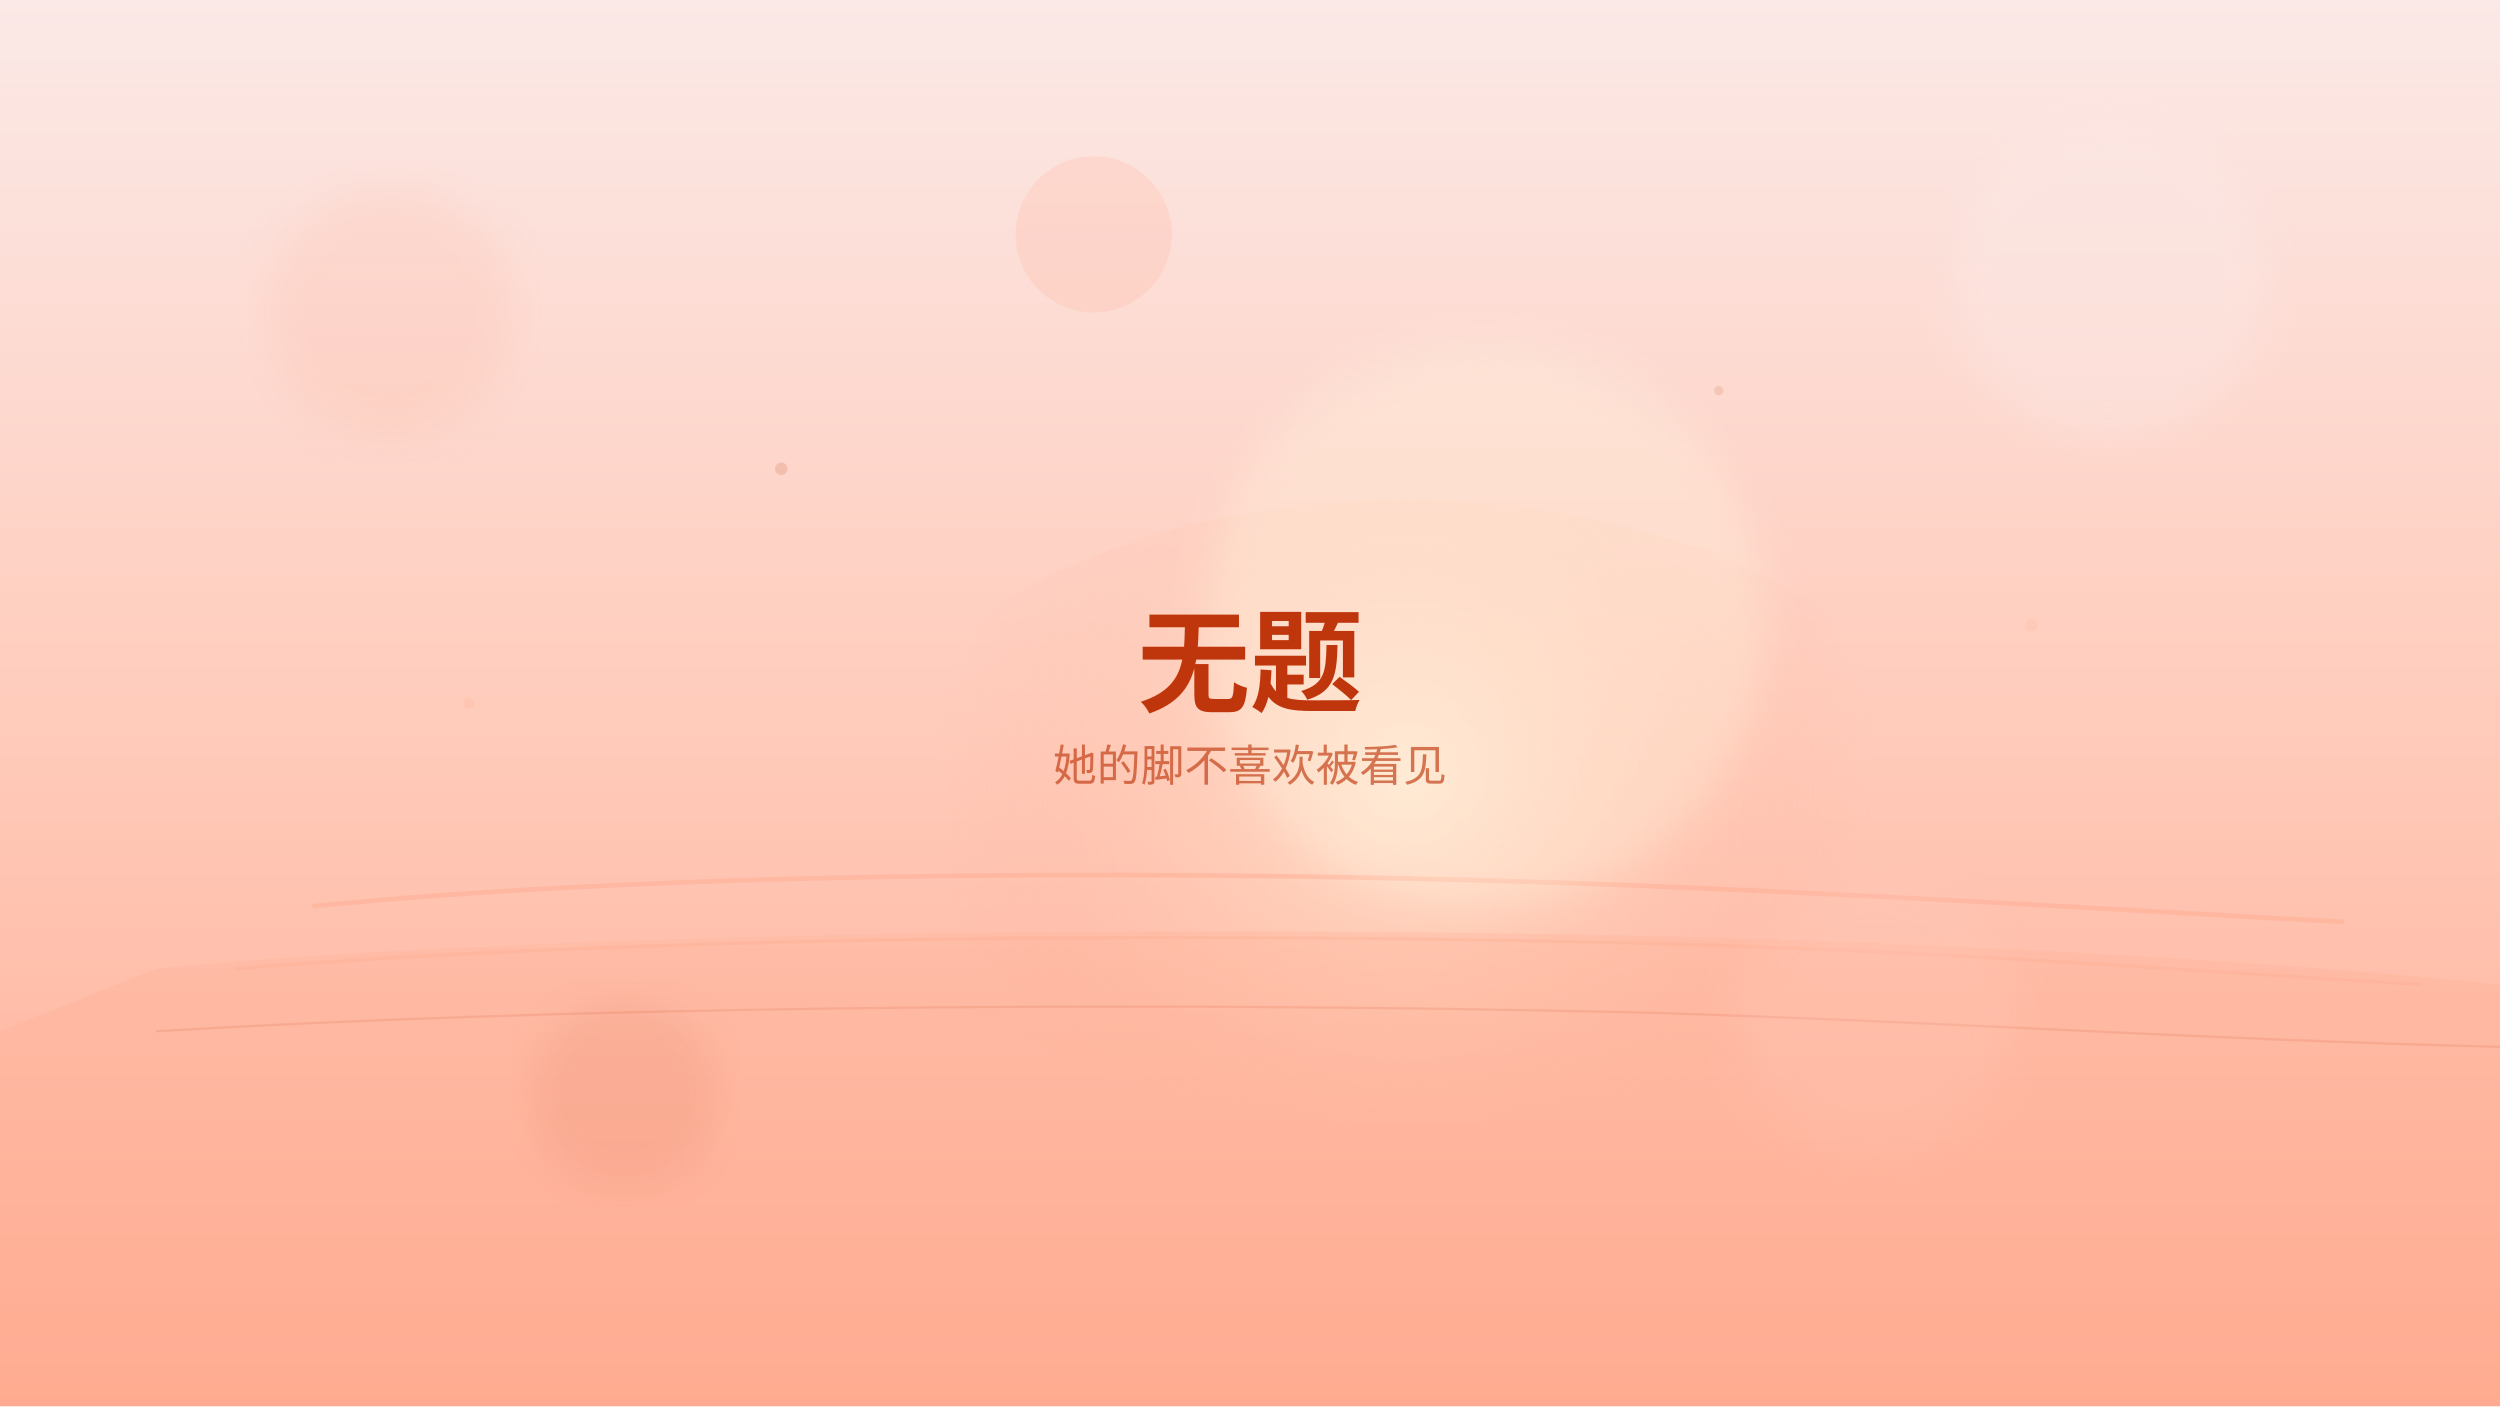
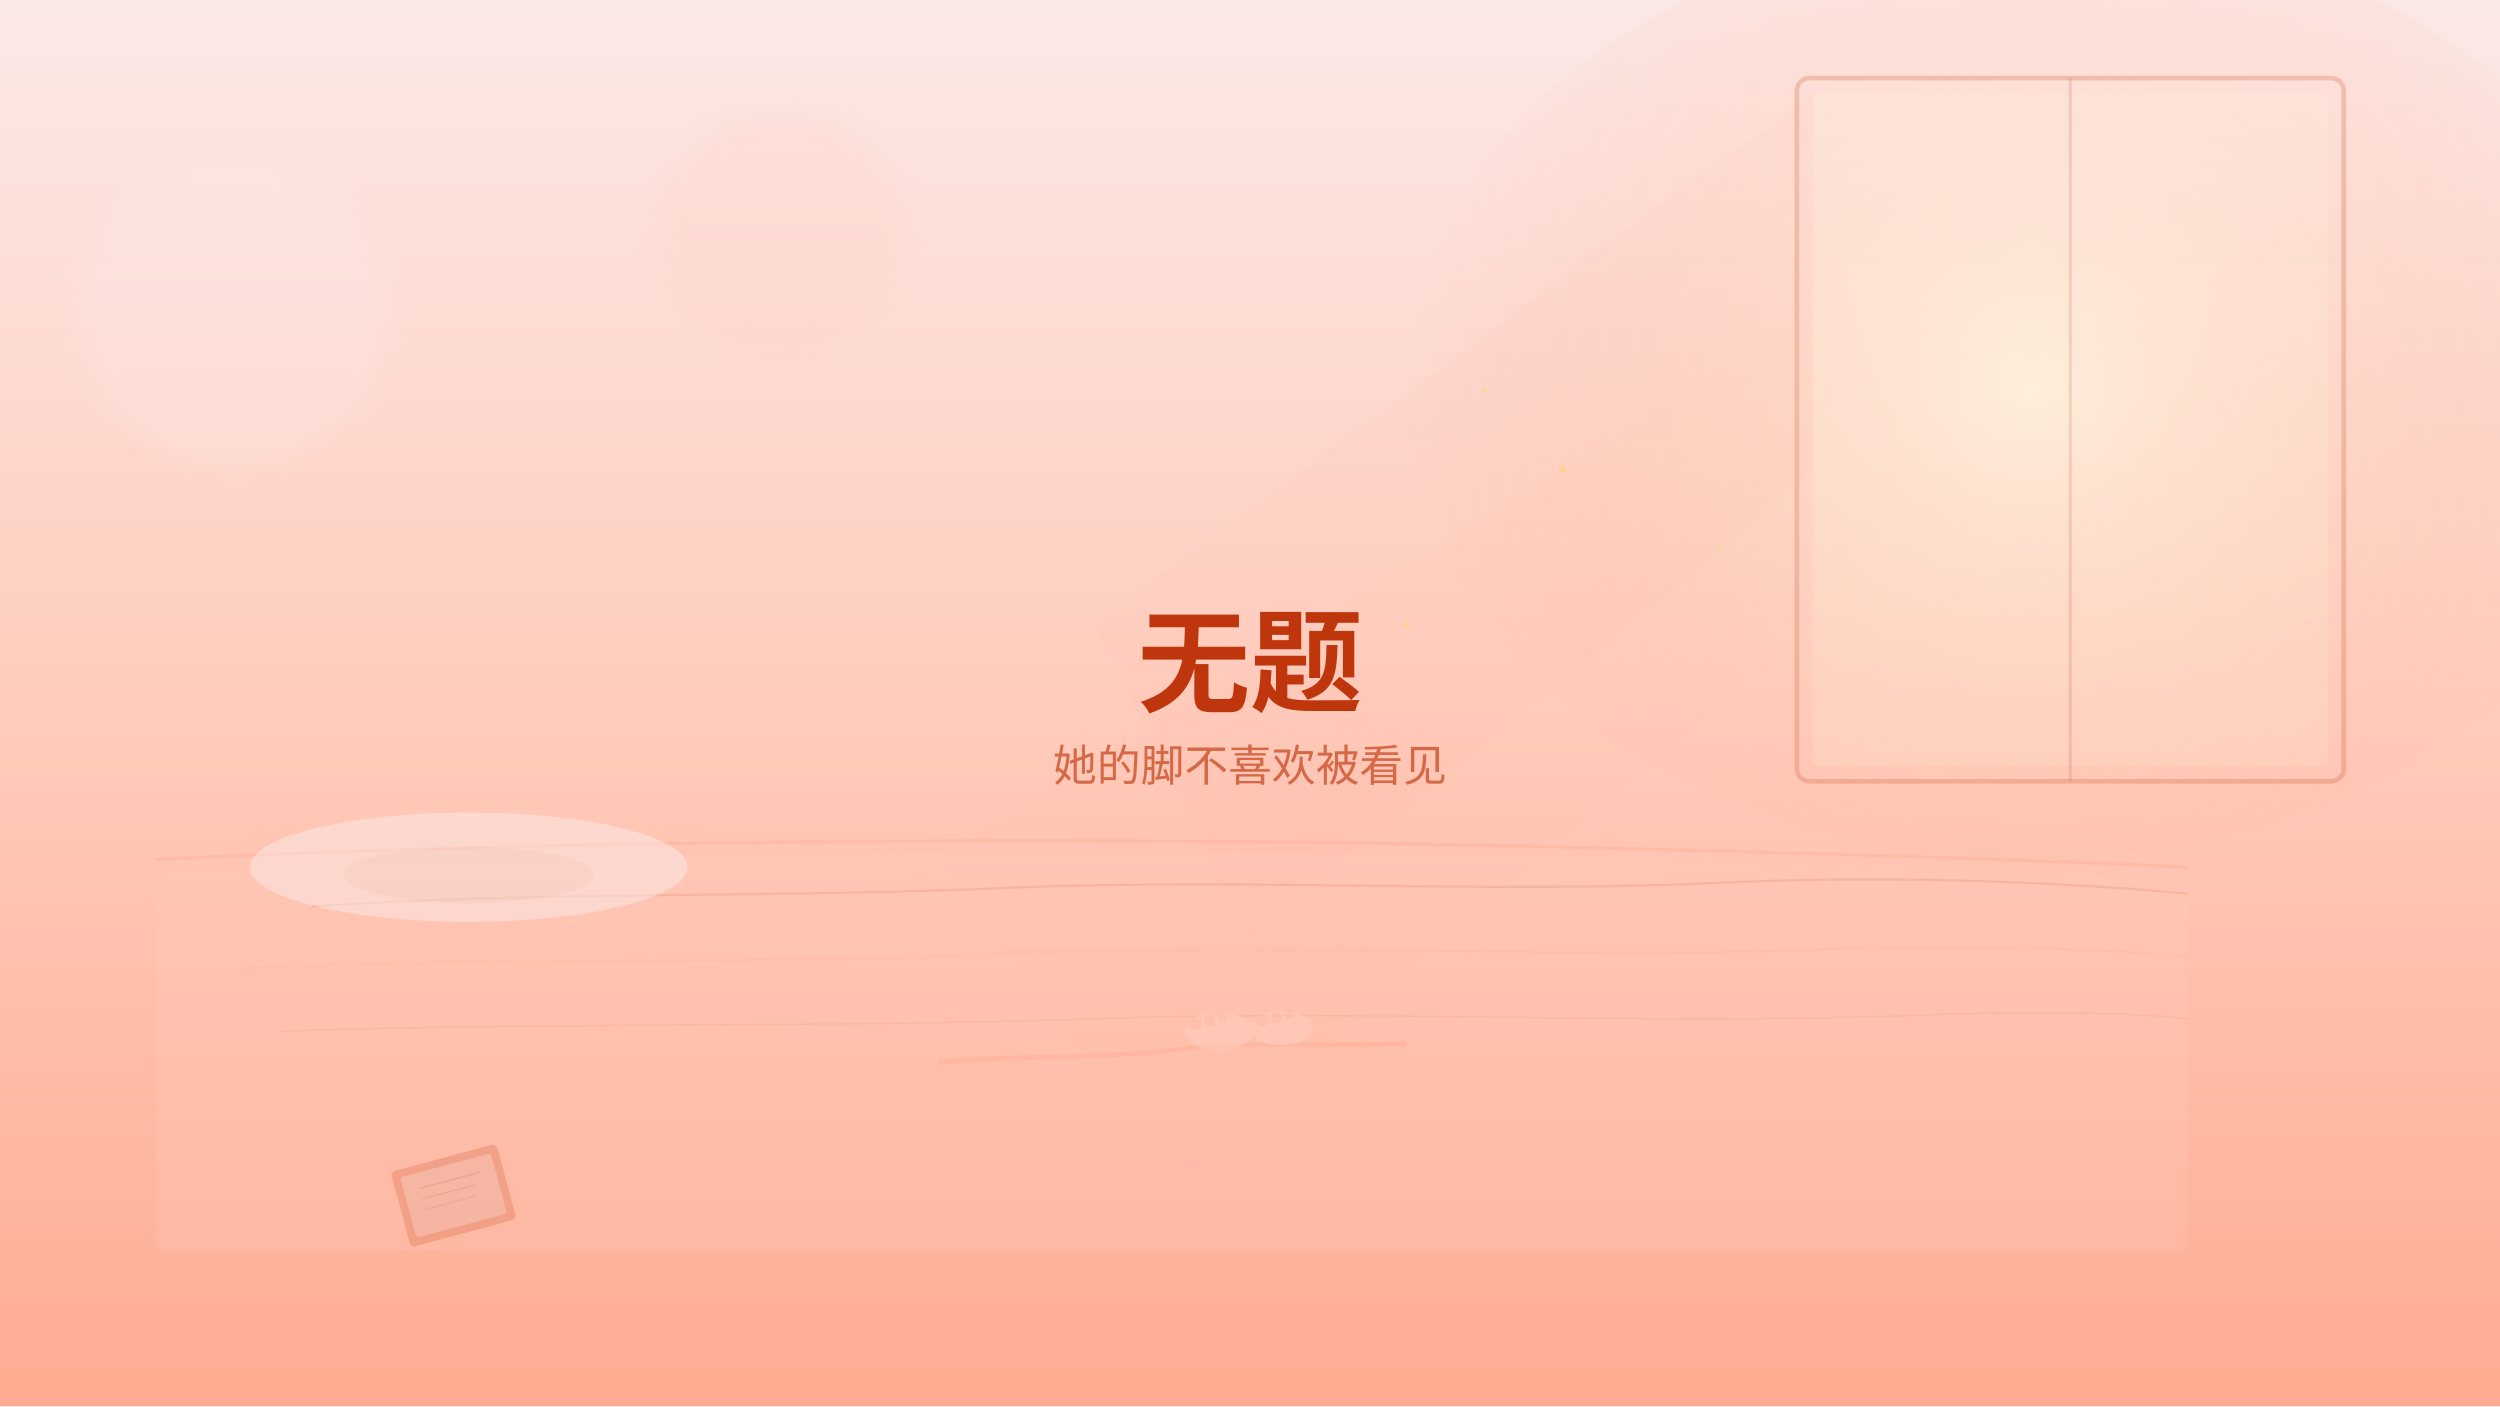
<svg xmlns="http://www.w3.org/2000/svg" width="1600" height="900" viewBox="0 0 1600 900" fill="none">
  <defs>
-     <linearGradient id="bg1" x1="800" y1="0" x2="800" y2="900" gradientUnits="userSpaceOnUse">
+     <linearGradient id="bg" x1="800" y1="0" x2="800" y2="900" gradientUnits="userSpaceOnUse">
      <stop stop-color="#FBE9E7" />
      <stop offset="0.5" stop-color="#FFCCBC" />
      <stop offset="1" stop-color="#FFAB91" />
    </linearGradient>
-     <radialGradient id="sunPatch" cx="900" cy="500" r="300" gradientUnits="userSpaceOnUse">
+     <radialGradient id="dawnGlow" cx="1300" cy="250" r="400" gradientUnits="userSpaceOnUse">
      <stop stop-color="#FFF8E1" stop-opacity="0.6" />
      <stop offset="1" stop-color="#FFAB91" stop-opacity="0" />
    </radialGradient>
    <filter id="soft">
-       <feGaussianBlur stdDeviation="12" />
+       <feGaussianBlur stdDeviation="8" />
+     </filter>
+     <filter id="glow">
+       <feGaussianBlur stdDeviation="14" />
    </filter>
  </defs>
-   <rect width="1600" height="900" fill="url(#bg1)" />
-   <ellipse cx="900" cy="520" rx="350" ry="200" fill="url(#sunPatch)" />
-   <path d="M200 580C400 560 700 555 1000 565C1200 572 1400 585 1500 590" stroke="#FFAB91" stroke-width="3" opacity="0.5" fill="none" />
-   <path d="M150 620C400 600 750 595 1100 605C1300 612 1450 625 1550 630" stroke="#FFAB91" stroke-width="2" opacity="0.35" fill="none" />
-   <path d="M100 660C350 645 700 640 1050 648C1250 654 1400 665 1600 670" stroke="#BF360C" stroke-width="1.5" opacity="0.15" fill="none" />
-   <path d="M100 620C300 600 700 590 1100 600C1350 608 1500 620 1600 630V900H0V660Z" fill="#FFAB91" opacity="0.25" />
-   <circle cx="950" cy="400" r="180" fill="#FFF8E1" opacity="0.3" filter="url(#soft)" />
-   <circle cx="250" cy="200" r="80" fill="#FFAB91" opacity="0.15" filter="url(#soft)" />
-   <circle cx="1350" cy="180" r="100" fill="#FBE9E7" opacity="0.4" filter="url(#soft)" />
-   <circle cx="400" cy="700" r="60" fill="#BF360C" opacity="0.08" filter="url(#soft)" />
-   <circle cx="1200" cy="650" r="90" fill="#FFCCBC" opacity="0.2" filter="url(#soft)" />
-   <circle cx="700" cy="150" r="50" fill="#FFAB91" opacity="0.2" />
-   <circle cx="500" cy="300" r="4" fill="#BF360C" opacity="0.15" />
-   <circle cx="1100" cy="250" r="3" fill="#BF360C" opacity="0.12" />
-   <circle cx="300" cy="450" r="3.5" fill="#FFAB91" opacity="0.2" />
-   <circle cx="1300" cy="400" r="4" fill="#FFAB91" opacity="0.18" />
+   <rect width="1600" height="900" fill="url(#bg)" />
+   <ellipse cx="1300" cy="250" rx="400" ry="300" fill="url(#dawnGlow)" />
+   <rect x="1150" y="50" width="350" height="450" rx="8" stroke="#BF360C" stroke-width="3" fill="none" opacity="0.2" />
+   <rect x="1160" y="60" width="330" height="430" rx="4" fill="#FFF8E1" opacity="0.15" />
+   <line x1="1325" y1="50" x2="1325" y2="500" stroke="#BF360C" stroke-width="2" opacity="0.15" />
+   <path d="M1160 60L700 400L800 600L1160 300Z" fill="#FFAB91" opacity="0.06" />
+   <path d="M1160 200L600 550L750 750L1160 400Z" fill="#FFAB91" opacity="0.04" />
+   <path d="M100 550C300 540 600 535 900 540C1100 544 1300 550 1400 555" fill="none" stroke="#FFAB91" stroke-width="2" opacity="0.4" />
+   <path d="M100 560C300 548 600 542 1000 548C1250 554 1400 562 1400 562V800H100Z" fill="#FFCCBC" opacity="0.25" />
+   <path d="M200 580C350 570 500 575 650 568C800 562 950 572 1100 565C1250 558 1380 570 1400 572" stroke="#BF360C" stroke-width="1.5" fill="none" opacity="0.12" />
+   <path d="M150 620C320 612 480 618 650 610C820 602 1000 614 1150 608C1300 602 1400 612 1400 612" stroke="#FFAB91" stroke-width="1.5" fill="none" opacity="0.2" />
+   <path d="M180 660C350 654 530 658 700 652C870 646 1050 656 1220 650C1350 645 1400 652 1400 652" stroke="#BF360C" stroke-width="1" fill="none" opacity="0.08" />
+   <path d="M600 680C650 675 700 678 750 672C800 666 850 670 900 668" stroke="#FFAB91" stroke-width="3" fill="none" opacity="0.4" />
+   <ellipse cx="780" cy="660" rx="22" ry="12" fill="#FFCCBC" opacity="0.6" />
+   <ellipse cx="820" cy="658" rx="20" ry="11" fill="#FFCCBC" opacity="0.55" />
+   <circle cx="765" cy="655" r="4" fill="#FFAB91" opacity="0.3" />
+   <circle cx="774" cy="653" r="3.5" fill="#FFAB91" opacity="0.3" />
+   <circle cx="782" cy="651" r="3" fill="#FFAB91" opacity="0.25" />
+   <circle cx="808" cy="653" r="4" fill="#FFAB91" opacity="0.3" />
+   <circle cx="817" cy="651" r="3.5" fill="#FFAB91" opacity="0.3" />
+   <circle cx="825" cy="649" r="3" fill="#FFAB91" opacity="0.25" />
+   <ellipse cx="300" cy="555" rx="140" ry="35" fill="#FBE9E7" opacity="0.5" />
+   <ellipse cx="300" cy="560" rx="80" ry="18" fill="#BF360C" opacity="0.04" />
+   <g transform="translate(250, 750) rotate(-15)">
+     <rect width="70" height="50" rx="3" fill="#BF360C" opacity="0.2" />
+     <rect x="5" y="5" width="60" height="40" rx="2" fill="#FBE9E7" opacity="0.3" />
+     <line x1="15" y1="15" x2="55" y2="15" stroke="#BF360C" stroke-width="0.8" opacity="0.15" />
+     <line x1="15" y1="22" x2="50" y2="22" stroke="#BF360C" stroke-width="0.8" opacity="0.12" />
+     <line x1="15" y1="29" x2="48" y2="29" stroke="#BF360C" stroke-width="0.8" opacity="0.1" />
+   </g>
+   <circle cx="1000" cy="300" r="2.5" fill="#FFD54F" opacity="0.4" />
+   <circle cx="900" cy="400" r="2" fill="#FFD54F" opacity="0.35" />
+   <circle cx="1100" cy="350" r="1.5" fill="#FFD54F" opacity="0.3" />
+   <circle cx="950" cy="250" r="2" fill="#FFD54F" opacity="0.3" />
+   <circle cx="150" cy="200" r="100" fill="#FBE9E7" opacity="0.3" filter="url(#soft)" />
+   <circle cx="500" cy="150" r="80" fill="#FFCCBC" opacity="0.2" filter="url(#soft)" />
  <text x="800" y="450" text-anchor="middle" fill="#BF360C" font-family="'PingFang SC', 'Noto Serif SC', sans-serif" font-size="72" font-weight="700">无题</text>
  <text x="800" y="500" text-anchor="middle" fill="#BF360C" fill-opacity="0.65" font-family="'PingFang SC', 'Noto Serif SC', sans-serif" font-size="28">她的脚不喜欢被看见</text>
</svg>
